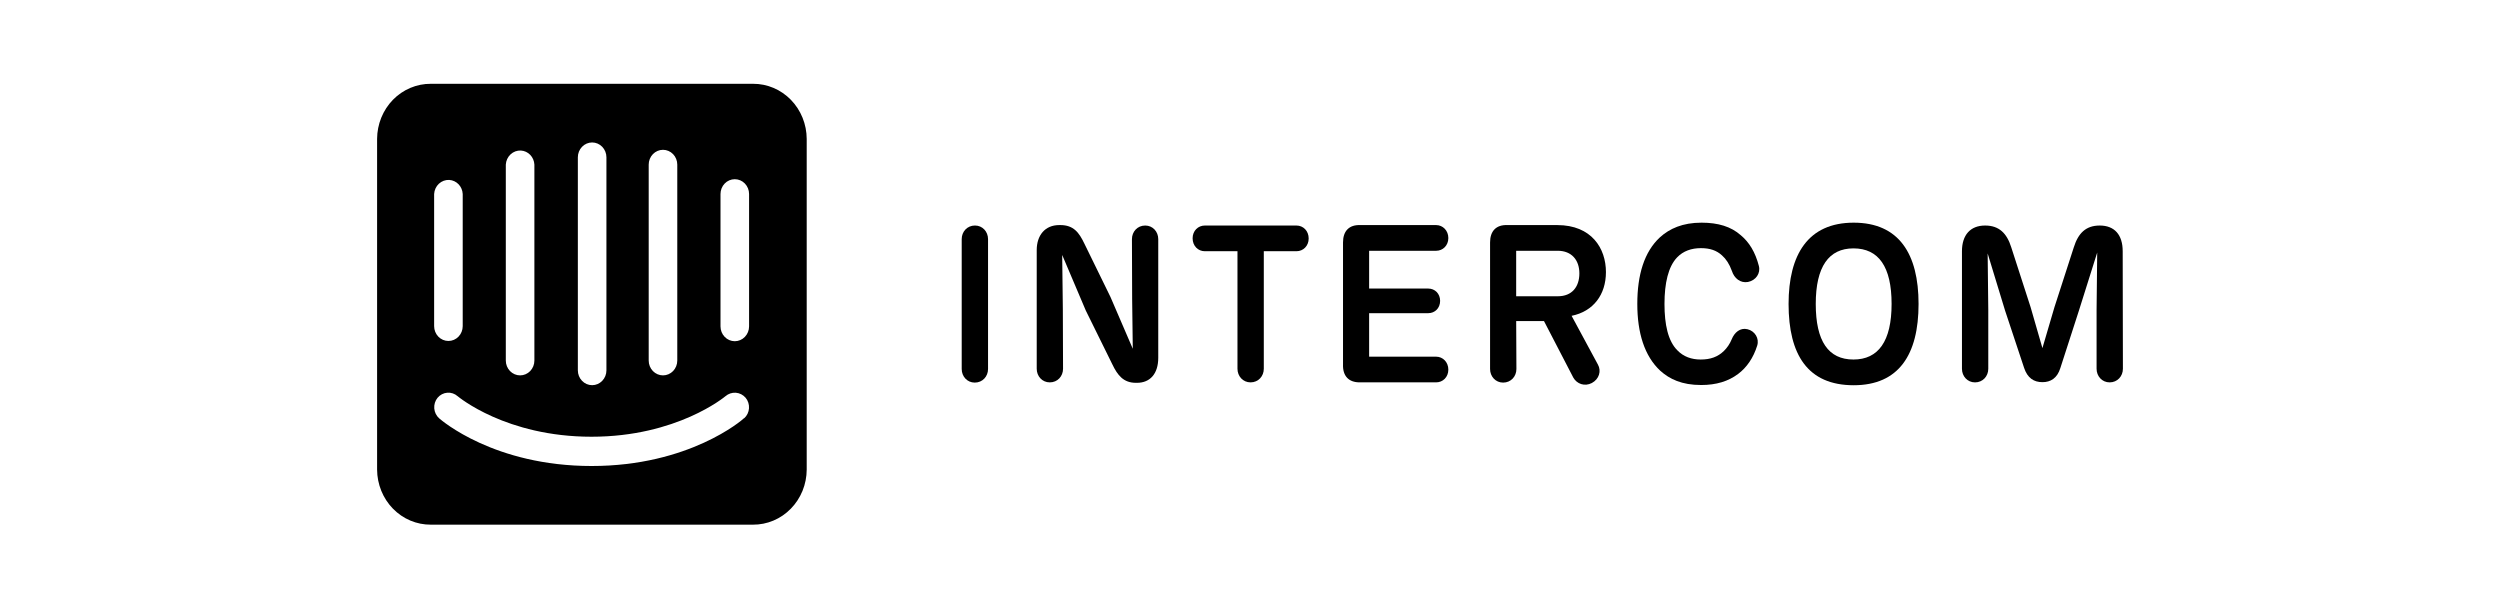
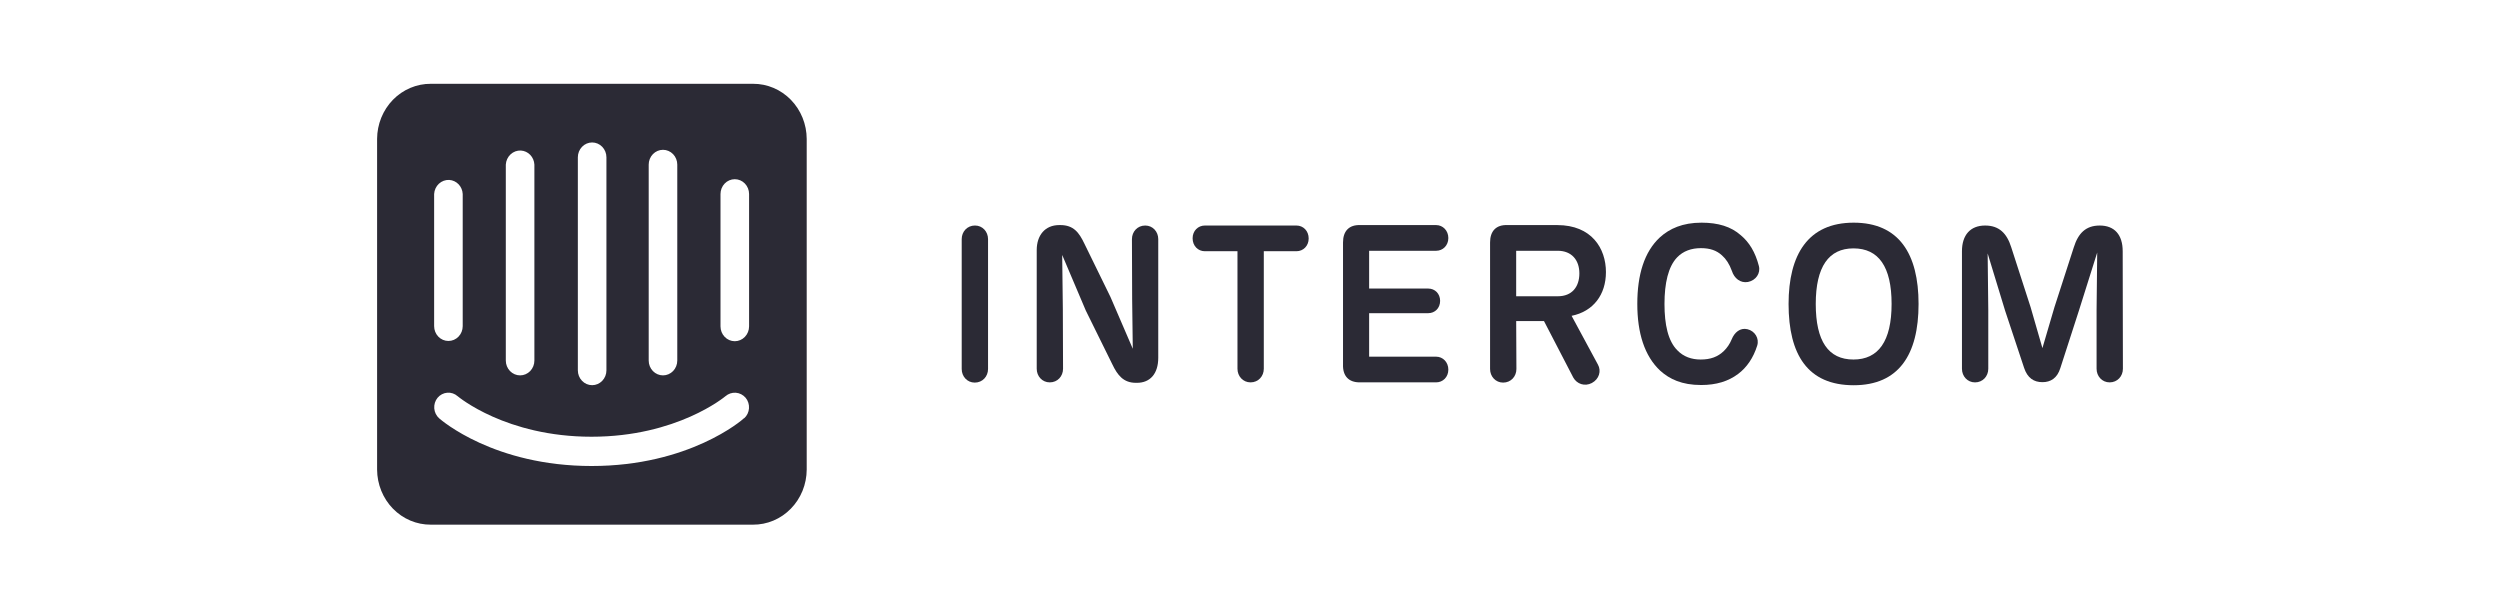
<svg xmlns="http://www.w3.org/2000/svg" width="12em" viewBox="0 0 179 43" fill="none">
-   <path fill-rule="evenodd" clip-rule="evenodd" d="M70.744 26.419C70.744 26.954 70.351 27.394 69.793 27.394C69.25 27.394 68.858 26.953 68.858 26.419V17.122C68.858 16.587 69.25 16.147 69.808 16.147C70.351 16.147 70.744 16.588 70.744 17.122V26.419Z" fill="black" />
-   <path fill-rule="evenodd" clip-rule="evenodd" d="M82.931 17.122V25.617C82.931 26.765 82.343 27.41 81.408 27.41H81.333C80.443 27.41 80.02 26.875 79.644 26.089L77.743 22.235L76.053 18.255L76.099 22.11L76.114 26.403C76.114 26.939 75.722 27.378 75.164 27.378C74.621 27.378 74.229 26.938 74.229 26.403V17.909C74.229 16.855 74.817 16.115 75.843 16.115H75.918C76.869 16.115 77.261 16.65 77.638 17.437L79.508 21.26L81.107 24.972L81.062 21.417L81.047 17.123C81.047 16.588 81.439 16.148 81.997 16.148C82.539 16.147 82.931 16.587 82.931 17.122Z" fill="black" />
-   <path fill-rule="evenodd" clip-rule="evenodd" d="M90.488 26.403C90.488 26.938 90.097 27.378 89.538 27.378C88.996 27.378 88.603 26.937 88.603 26.403V17.988H86.265C85.783 17.988 85.391 17.61 85.391 17.06C85.391 16.525 85.783 16.148 86.265 16.148H92.826C93.309 16.148 93.701 16.526 93.701 17.076C93.701 17.611 93.309 17.988 92.826 17.988H90.488V26.403Z" fill="black" />
-   <path fill-rule="evenodd" clip-rule="evenodd" d="M96.16 26.089V17.359C96.16 16.541 96.597 16.085 97.397 16.116H102.827C103.309 16.116 103.701 16.509 103.701 17.044C103.701 17.579 103.309 17.956 102.827 17.956H98.03V20.661H102.268C102.736 20.661 103.113 21.023 103.113 21.542C103.113 22.061 102.736 22.423 102.268 22.423H98.03V25.538H102.827C103.309 25.538 103.701 25.93 103.701 26.465C103.701 27.001 103.309 27.377 102.827 27.377H97.351C96.567 27.378 96.13 26.922 96.16 26.089Z" fill="black" />
-   <path fill-rule="evenodd" clip-rule="evenodd" d="M113.974 27.425C114.502 27.142 114.668 26.56 114.411 26.104L112.526 22.613C114.08 22.298 114.985 21.102 114.985 19.482C114.985 17.784 113.96 16.116 111.5 16.116H107.926C107.127 16.085 106.689 16.541 106.689 17.359V26.419C106.689 26.953 107.081 27.394 107.624 27.394C108.183 27.394 108.575 26.954 108.575 26.419L108.559 22.99H110.55L112.647 27.033C112.902 27.489 113.461 27.693 113.974 27.425ZM111.545 21.212H108.558V17.955H111.53C112.525 17.955 113.083 18.615 113.083 19.575C113.083 20.535 112.556 21.212 111.545 21.212Z" fill="black" />
-   <path fill-rule="evenodd" clip-rule="evenodd" d="M118.875 26.545C117.744 25.491 117.231 23.839 117.231 21.763C117.231 19.67 117.729 18.035 118.846 16.997C119.54 16.367 120.474 15.943 121.832 15.943C123.024 15.943 123.944 16.226 124.638 16.84C125.242 17.343 125.679 18.051 125.935 19.042C126.071 19.561 125.724 20.08 125.151 20.19C124.608 20.285 124.171 19.923 124.005 19.404C123.824 18.901 123.582 18.539 123.296 18.287C122.904 17.925 122.421 17.767 121.787 17.767C121.109 17.767 120.52 17.972 120.082 18.428C119.449 19.088 119.177 20.269 119.177 21.763C119.177 23.242 119.434 24.421 120.098 25.082C120.535 25.538 121.109 25.742 121.772 25.742C122.465 25.742 122.993 25.554 123.431 25.129C123.657 24.908 123.854 24.626 123.989 24.295C124.186 23.807 124.593 23.445 125.12 23.572C125.648 23.698 125.981 24.232 125.814 24.751C125.542 25.616 125.075 26.308 124.442 26.78C123.748 27.299 122.888 27.567 121.803 27.567C120.415 27.567 119.54 27.142 118.875 26.545Z" fill="black" />
-   <path fill-rule="evenodd" clip-rule="evenodd" d="M132.723 15.943C129.45 15.943 128.062 18.239 128.062 21.763C128.062 25.396 129.435 27.583 132.723 27.583C135.951 27.583 137.369 25.396 137.369 21.763C137.369 18.176 135.966 15.943 132.723 15.943ZM132.708 17.784C134.503 17.784 135.438 19.088 135.438 21.763C135.438 24.436 134.488 25.742 132.708 25.742C130.913 25.742 130.008 24.437 130.008 21.763C130.008 19.089 130.943 17.784 132.708 17.784Z" fill="black" />
-   <path fill-rule="evenodd" clip-rule="evenodd" d="M152 26.403C152 26.938 151.608 27.378 151.05 27.378C150.507 27.378 150.115 26.937 150.115 26.403V22.188L150.16 18.082L148.847 22.251L147.52 26.356C147.295 27.08 146.827 27.363 146.238 27.363C145.62 27.363 145.167 27.065 144.926 26.341L143.568 22.252L142.316 18.146L142.361 22.189V26.404C142.361 26.939 141.969 27.379 141.411 27.379C140.868 27.379 140.476 26.938 140.476 26.404V17.989C140.476 16.824 141.079 16.148 142.135 16.148C143.131 16.148 143.689 16.698 144.005 17.705L145.393 21.999L146.237 24.925L147.097 21.999L148.485 17.705C148.802 16.698 149.345 16.148 150.341 16.148C151.397 16.148 151.985 16.808 151.985 17.989L152 26.403Z" fill="black" />
-   <path d="M53.634 23.37C53.634 23.651 53.526 23.921 53.334 24.12C53.142 24.319 52.882 24.431 52.611 24.431C52.34 24.431 52.079 24.319 51.888 24.12C51.696 23.921 51.588 23.651 51.588 23.37V13.892C51.588 13.61 51.696 13.34 51.888 13.141C52.079 12.942 52.34 12.831 52.611 12.831C52.882 12.831 53.142 12.942 53.334 13.141C53.526 13.34 53.634 13.61 53.634 13.892V23.37ZM53.279 29.937C53.144 30.078 49.339 33.366 42.363 33.366C35.388 33.366 31.608 30.095 31.448 29.955C31.346 29.866 31.263 29.758 31.202 29.636C31.141 29.514 31.104 29.381 31.093 29.244C31.082 29.107 31.098 28.969 31.138 28.838C31.178 28.708 31.243 28.587 31.329 28.482C31.506 28.27 31.756 28.139 32.025 28.118C32.294 28.096 32.561 28.186 32.767 28.368C32.826 28.412 36.225 31.27 42.355 31.27C48.485 31.27 51.909 28.394 51.943 28.368C52.151 28.188 52.418 28.099 52.688 28.12C52.958 28.142 53.21 28.271 53.389 28.482C53.561 28.691 53.647 28.961 53.628 29.236C53.609 29.51 53.487 29.765 53.287 29.946L53.279 29.937ZM31.084 13.892C31.099 13.609 31.222 13.345 31.424 13.156C31.627 12.967 31.894 12.869 32.166 12.883C32.419 12.898 32.657 13.009 32.835 13.195C33.013 13.382 33.118 13.63 33.13 13.892V23.352C33.13 23.634 33.022 23.904 32.83 24.103C32.639 24.302 32.378 24.413 32.107 24.413C31.836 24.413 31.575 24.302 31.384 24.103C31.192 23.904 31.084 23.634 31.084 23.352V13.892ZM36.216 11.787C36.231 11.505 36.354 11.24 36.557 11.051C36.76 10.862 37.026 10.764 37.298 10.779C37.551 10.794 37.789 10.905 37.967 11.091C38.145 11.277 38.25 11.525 38.262 11.787V25.816C38.262 26.098 38.155 26.367 37.963 26.567C37.771 26.765 37.511 26.877 37.239 26.877C36.968 26.877 36.708 26.765 36.516 26.567C36.324 26.367 36.216 26.098 36.216 25.816V11.787ZM41.374 11.261C41.374 10.98 41.482 10.71 41.674 10.511C41.865 10.312 42.126 10.2 42.397 10.2C42.668 10.2 42.929 10.312 43.12 10.511C43.312 10.71 43.42 10.98 43.42 11.261V26.518C43.42 26.799 43.312 27.069 43.12 27.268C42.929 27.467 42.668 27.579 42.397 27.579C42.126 27.579 41.865 27.467 41.674 27.268C41.482 27.069 41.374 26.799 41.374 26.518V11.261ZM46.447 11.787C46.447 11.506 46.555 11.236 46.747 11.037C46.939 10.838 47.199 10.726 47.47 10.726C47.742 10.726 48.002 10.838 48.194 11.037C48.385 11.236 48.493 11.506 48.493 11.787V25.816C48.493 26.098 48.385 26.367 48.194 26.567C48.002 26.765 47.742 26.877 47.47 26.877C47.199 26.877 46.939 26.765 46.747 26.567C46.555 26.367 46.447 26.098 46.447 25.816V11.787ZM53.913 6H30.847C30.345 5.997 29.846 6.096 29.381 6.293C28.915 6.489 28.492 6.779 28.134 7.145C27.777 7.512 27.493 7.948 27.298 8.428C27.104 8.909 27.002 9.425 27 9.946V33.62C27.002 34.141 27.104 34.657 27.298 35.137C27.493 35.618 27.777 36.054 28.134 36.42C28.492 36.787 28.915 37.077 29.381 37.273C29.846 37.47 30.345 37.569 30.847 37.566H53.913C54.415 37.569 54.913 37.47 55.377 37.274C55.843 37.078 56.266 36.789 56.623 36.423C56.98 36.058 57.264 35.623 57.46 35.144C57.655 34.664 57.757 34.149 57.76 33.629V9.946C57.758 9.425 57.657 8.91 57.463 8.43C57.269 7.95 56.985 7.515 56.629 7.148C56.272 6.782 55.85 6.492 55.385 6.295C54.921 6.098 54.423 5.998 53.922 6" fill="black" />
+   <path fill-rule="evenodd" clip-rule="evenodd" d="M70.744 26.419C70.744 26.954 70.351 27.394 69.793 27.394C69.25 27.394 68.858 26.953 68.858 26.419V17.122C68.858 16.587 69.25 16.147 69.808 16.147C70.351 16.147 70.744 16.588 70.744 17.122V26.419Z" fill="#2B2A35" />
+   <path fill-rule="evenodd" clip-rule="evenodd" d="M82.931 17.122V25.617C82.931 26.765 82.343 27.41 81.408 27.41H81.333C80.443 27.41 80.02 26.875 79.644 26.089L77.743 22.235L76.053 18.255L76.099 22.11L76.114 26.403C76.114 26.939 75.722 27.378 75.164 27.378C74.621 27.378 74.229 26.938 74.229 26.403V17.909C74.229 16.855 74.817 16.115 75.843 16.115H75.918C76.869 16.115 77.261 16.65 77.638 17.437L79.508 21.26L81.107 24.972L81.062 21.417L81.047 17.123C81.047 16.588 81.439 16.148 81.997 16.148C82.539 16.147 82.931 16.587 82.931 17.122Z" fill="#2B2A35" />
+   <path fill-rule="evenodd" clip-rule="evenodd" d="M90.488 26.403C90.488 26.938 90.097 27.378 89.538 27.378C88.996 27.378 88.603 26.937 88.603 26.403V17.988H86.265C85.783 17.988 85.391 17.61 85.391 17.06C85.391 16.525 85.783 16.148 86.265 16.148H92.826C93.309 16.148 93.701 16.526 93.701 17.076C93.701 17.611 93.309 17.988 92.826 17.988H90.488V26.403Z" fill="#2B2A35" />
+   <path fill-rule="evenodd" clip-rule="evenodd" d="M96.16 26.089V17.359C96.16 16.541 96.597 16.085 97.397 16.116H102.827C103.309 16.116 103.701 16.509 103.701 17.044C103.701 17.579 103.309 17.956 102.827 17.956H98.03V20.661H102.268C102.736 20.661 103.113 21.023 103.113 21.542C103.113 22.061 102.736 22.423 102.268 22.423H98.03V25.538H102.827C103.309 25.538 103.701 25.93 103.701 26.465C103.701 27.001 103.309 27.377 102.827 27.377H97.351C96.567 27.378 96.13 26.922 96.16 26.089Z" fill="#2B2A35" />
+   <path fill-rule="evenodd" clip-rule="evenodd" d="M113.974 27.425C114.502 27.142 114.668 26.56 114.411 26.104L112.526 22.613C114.08 22.298 114.985 21.102 114.985 19.482C114.985 17.784 113.96 16.116 111.5 16.116H107.926C107.127 16.085 106.689 16.541 106.689 17.359V26.419C106.689 26.953 107.081 27.394 107.624 27.394C108.183 27.394 108.575 26.954 108.575 26.419L108.559 22.99H110.55L112.647 27.033C112.902 27.489 113.461 27.693 113.974 27.425ZM111.545 21.212H108.558V17.955H111.53C112.525 17.955 113.083 18.615 113.083 19.575C113.083 20.535 112.556 21.212 111.545 21.212Z" fill="#2B2A35" />
+   <path fill-rule="evenodd" clip-rule="evenodd" d="M118.875 26.545C117.744 25.491 117.231 23.839 117.231 21.763C117.231 19.67 117.729 18.035 118.846 16.997C119.54 16.367 120.474 15.943 121.832 15.943C123.024 15.943 123.944 16.226 124.638 16.84C125.242 17.343 125.679 18.051 125.935 19.042C126.071 19.561 125.724 20.08 125.151 20.19C124.608 20.285 124.171 19.923 124.005 19.404C123.824 18.901 123.582 18.539 123.296 18.287C122.904 17.925 122.421 17.767 121.787 17.767C121.109 17.767 120.52 17.972 120.082 18.428C119.449 19.088 119.177 20.269 119.177 21.763C119.177 23.242 119.434 24.421 120.098 25.082C120.535 25.538 121.109 25.742 121.772 25.742C122.465 25.742 122.993 25.554 123.431 25.129C123.657 24.908 123.854 24.626 123.989 24.295C124.186 23.807 124.593 23.445 125.12 23.572C125.648 23.698 125.981 24.232 125.814 24.751C125.542 25.616 125.075 26.308 124.442 26.78C123.748 27.299 122.888 27.567 121.803 27.567C120.415 27.567 119.54 27.142 118.875 26.545Z" fill="#2B2A35" />
+   <path fill-rule="evenodd" clip-rule="evenodd" d="M132.723 15.943C129.45 15.943 128.062 18.239 128.062 21.763C128.062 25.396 129.435 27.583 132.723 27.583C135.951 27.583 137.369 25.396 137.369 21.763C137.369 18.176 135.966 15.943 132.723 15.943ZM132.708 17.784C134.503 17.784 135.438 19.088 135.438 21.763C135.438 24.436 134.488 25.742 132.708 25.742C130.913 25.742 130.008 24.437 130.008 21.763C130.008 19.089 130.943 17.784 132.708 17.784Z" fill="#2B2A35" />
+   <path fill-rule="evenodd" clip-rule="evenodd" d="M152 26.403C152 26.938 151.608 27.378 151.05 27.378C150.507 27.378 150.115 26.937 150.115 26.403V22.188L150.16 18.082L148.847 22.251L147.52 26.356C147.295 27.08 146.827 27.363 146.238 27.363C145.62 27.363 145.167 27.065 144.926 26.341L143.568 22.252L142.316 18.146L142.361 22.189V26.404C142.361 26.939 141.969 27.379 141.411 27.379C140.868 27.379 140.476 26.938 140.476 26.404V17.989C140.476 16.824 141.079 16.148 142.135 16.148C143.131 16.148 143.689 16.698 144.005 17.705L145.393 21.999L146.237 24.925L147.097 21.999L148.485 17.705C148.802 16.698 149.345 16.148 150.341 16.148C151.397 16.148 151.985 16.808 151.985 17.989L152 26.403Z" fill="#2B2A35" />
+   <path d="M53.634 23.37C53.634 23.651 53.526 23.921 53.334 24.12C53.142 24.319 52.882 24.431 52.611 24.431C52.34 24.431 52.079 24.319 51.888 24.12C51.696 23.921 51.588 23.651 51.588 23.37V13.892C51.588 13.61 51.696 13.34 51.888 13.141C52.079 12.942 52.34 12.831 52.611 12.831C52.882 12.831 53.142 12.942 53.334 13.141C53.526 13.34 53.634 13.61 53.634 13.892V23.37ZM53.279 29.937C53.144 30.078 49.339 33.366 42.363 33.366C35.388 33.366 31.608 30.095 31.448 29.955C31.346 29.866 31.263 29.758 31.202 29.636C31.141 29.514 31.104 29.381 31.093 29.244C31.082 29.107 31.098 28.969 31.138 28.838C31.178 28.708 31.243 28.587 31.329 28.482C31.506 28.27 31.756 28.139 32.025 28.118C32.294 28.096 32.561 28.186 32.767 28.368C32.826 28.412 36.225 31.27 42.355 31.27C48.485 31.27 51.909 28.394 51.943 28.368C52.151 28.188 52.418 28.099 52.688 28.12C52.958 28.142 53.21 28.271 53.389 28.482C53.561 28.691 53.647 28.961 53.628 29.236C53.609 29.51 53.487 29.765 53.287 29.946L53.279 29.937ZM31.084 13.892C31.099 13.609 31.222 13.345 31.424 13.156C31.627 12.967 31.894 12.869 32.166 12.883C32.419 12.898 32.657 13.009 32.835 13.195C33.013 13.382 33.118 13.63 33.13 13.892V23.352C33.13 23.634 33.022 23.904 32.83 24.103C32.639 24.302 32.378 24.413 32.107 24.413C31.836 24.413 31.575 24.302 31.384 24.103C31.192 23.904 31.084 23.634 31.084 23.352V13.892ZM36.216 11.787C36.231 11.505 36.354 11.24 36.557 11.051C36.76 10.862 37.026 10.764 37.298 10.779C37.551 10.794 37.789 10.905 37.967 11.091C38.145 11.277 38.25 11.525 38.262 11.787V25.816C38.262 26.098 38.155 26.367 37.963 26.567C37.771 26.765 37.511 26.877 37.239 26.877C36.968 26.877 36.708 26.765 36.516 26.567C36.324 26.367 36.216 26.098 36.216 25.816V11.787ZM41.374 11.261C41.374 10.98 41.482 10.71 41.674 10.511C41.865 10.312 42.126 10.2 42.397 10.2C42.668 10.2 42.929 10.312 43.12 10.511C43.312 10.71 43.42 10.98 43.42 11.261V26.518C43.42 26.799 43.312 27.069 43.12 27.268C42.929 27.467 42.668 27.579 42.397 27.579C42.126 27.579 41.865 27.467 41.674 27.268C41.482 27.069 41.374 26.799 41.374 26.518V11.261ZM46.447 11.787C46.447 11.506 46.555 11.236 46.747 11.037C46.939 10.838 47.199 10.726 47.47 10.726C47.742 10.726 48.002 10.838 48.194 11.037C48.385 11.236 48.493 11.506 48.493 11.787V25.816C48.493 26.098 48.385 26.367 48.194 26.567C48.002 26.765 47.742 26.877 47.47 26.877C47.199 26.877 46.939 26.765 46.747 26.567C46.555 26.367 46.447 26.098 46.447 25.816V11.787ZM53.913 6H30.847C30.345 5.997 29.846 6.096 29.381 6.293C28.915 6.489 28.492 6.779 28.134 7.145C27.777 7.512 27.493 7.948 27.298 8.428C27.104 8.909 27.002 9.425 27 9.946V33.62C27.002 34.141 27.104 34.657 27.298 35.137C27.493 35.618 27.777 36.054 28.134 36.42C28.492 36.787 28.915 37.077 29.381 37.273C29.846 37.47 30.345 37.569 30.847 37.566H53.913C54.415 37.569 54.913 37.47 55.377 37.274C55.843 37.078 56.266 36.789 56.623 36.423C56.98 36.058 57.264 35.623 57.46 35.144C57.655 34.664 57.757 34.149 57.76 33.629V9.946C57.758 9.425 57.657 8.91 57.463 8.43C57.269 7.95 56.985 7.515 56.629 7.148C56.272 6.782 55.85 6.492 55.385 6.295C54.921 6.098 54.423 5.998 53.922 6" fill="#2B2A35" />
</svg>
